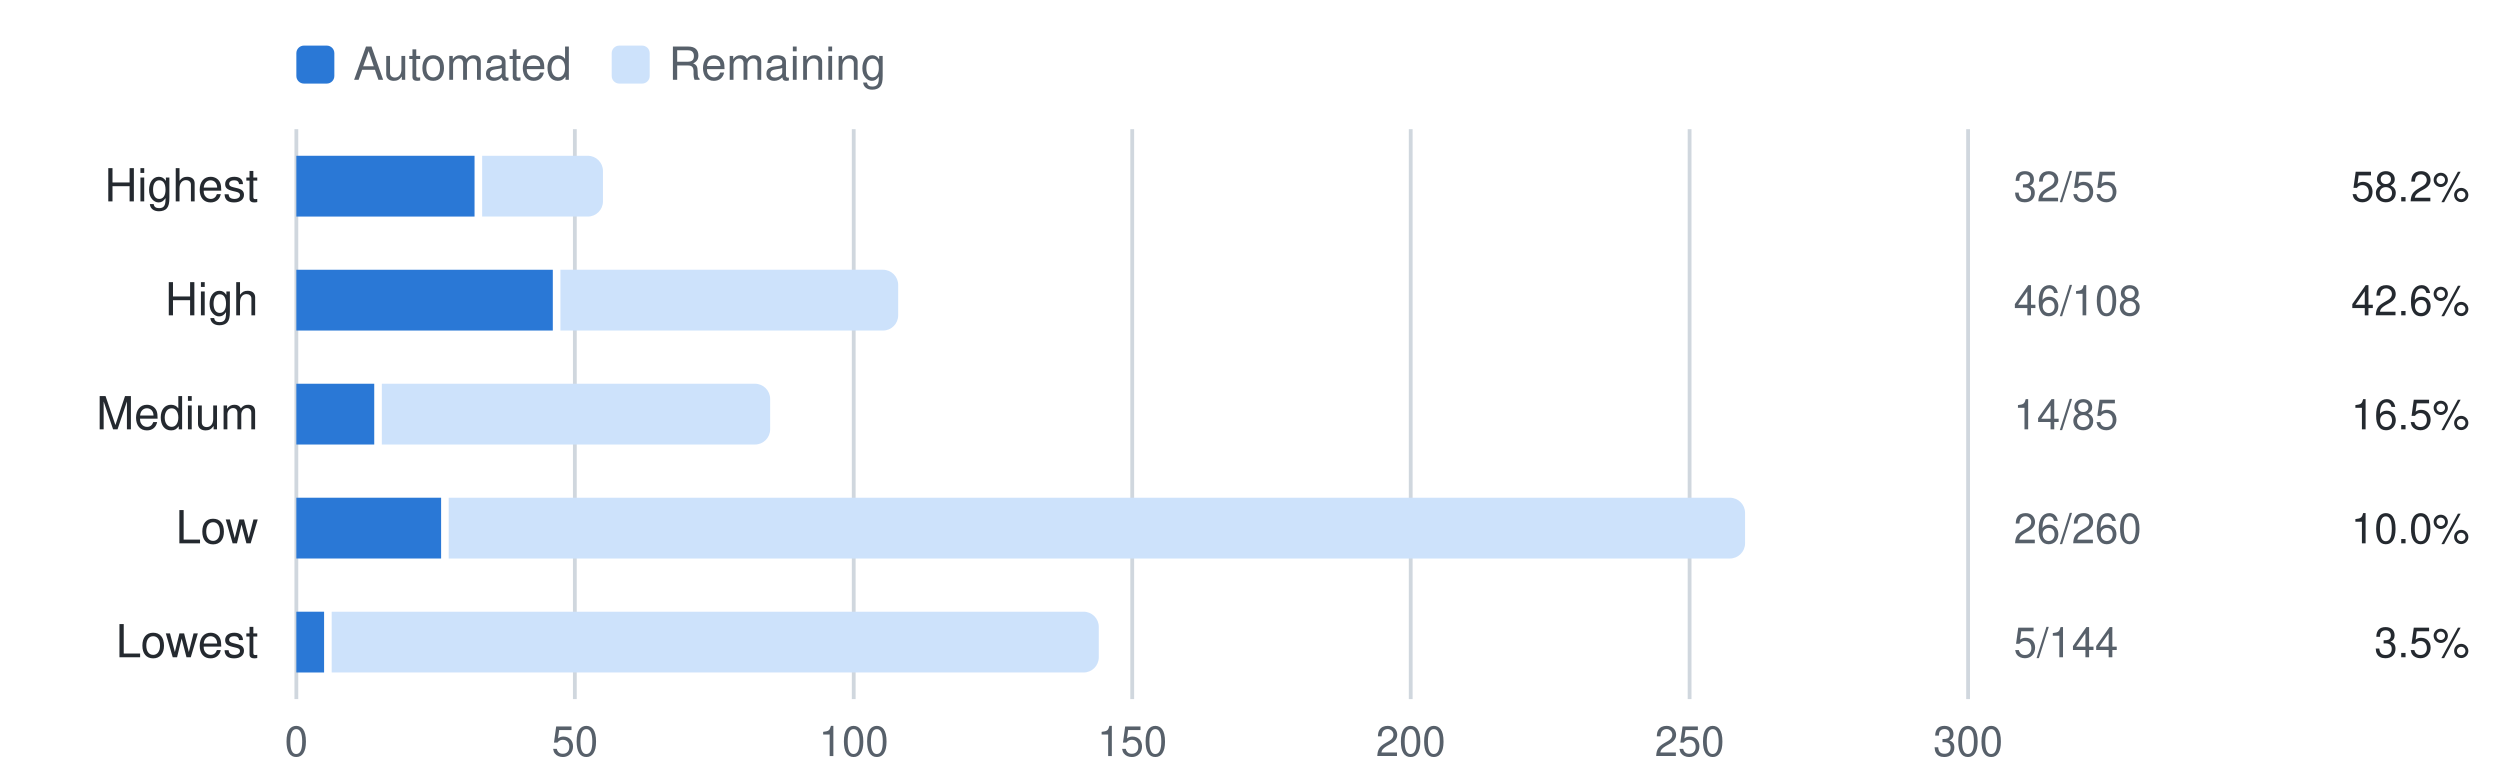
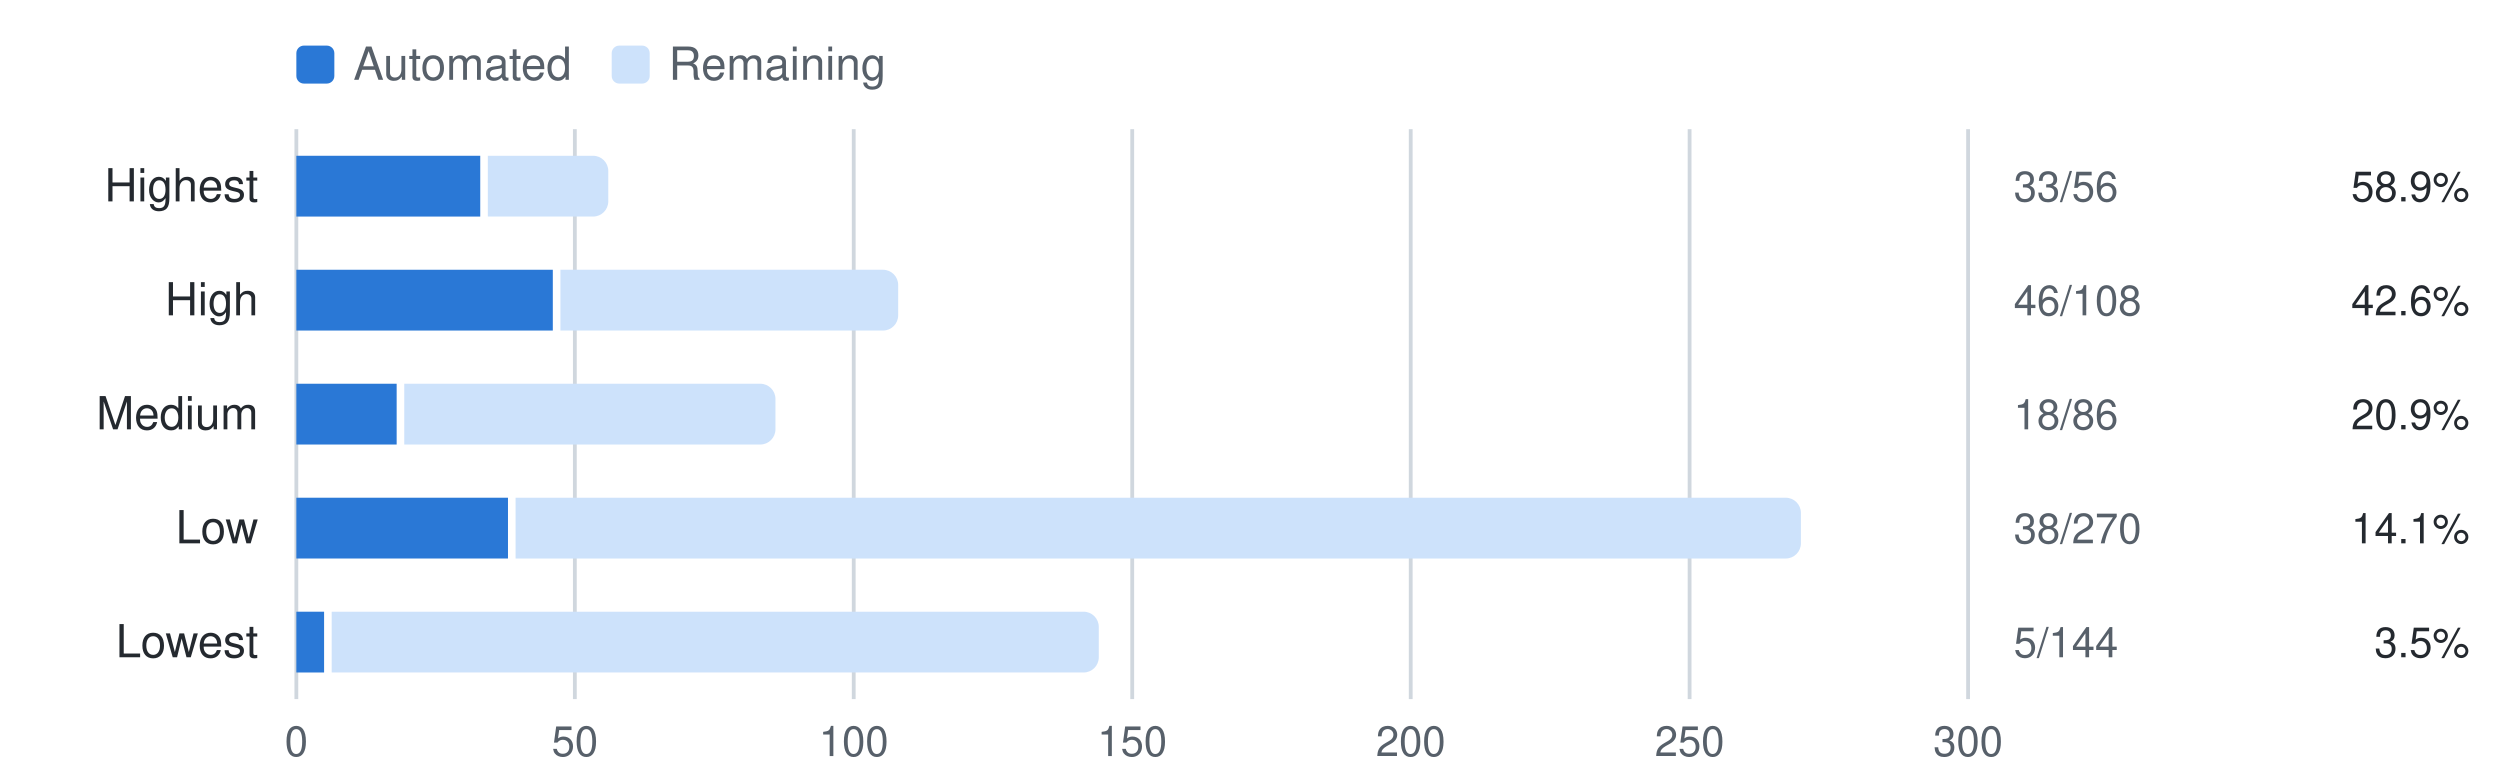
<svg xmlns="http://www.w3.org/2000/svg" width="658" height="206" viewBox="0 0 658 206" role="img" aria-label="Automated versus remaining conda CLI test cases, by priority">
  <g font-family="-apple-system,BlinkMacSystemFont,Segoe UI,Helvetica,Arial,sans-serif" font-size="12">
    <rect x="78" y="12" width="10" height="10" rx="2" fill="#2a78d6" />
    <text x="93" y="21" fill="#57606a">Automated</text>
    <rect x="161" y="12" width="10" height="10" rx="2" fill="#cde2fb" />
    <text x="176" y="21" fill="#57606a">Remaining</text>
    <line x1="78.0" y1="34" x2="78.0" y2="184" stroke="#d0d7de" stroke-width="1" />
    <text x="78.0" y="199" fill="#57606a" font-size="11" text-anchor="middle">0</text>
    <line x1="151.3" y1="34" x2="151.3" y2="184" stroke="#d0d7de" stroke-width="1" />
    <text x="151.3" y="199" fill="#57606a" font-size="11" text-anchor="middle">50</text>
    <line x1="224.7" y1="34" x2="224.7" y2="184" stroke="#d0d7de" stroke-width="1" />
    <text x="224.7" y="199" fill="#57606a" font-size="11" text-anchor="middle">100</text>
    <line x1="298.0" y1="34" x2="298.0" y2="184" stroke="#d0d7de" stroke-width="1" />
    <text x="298.0" y="199" fill="#57606a" font-size="11" text-anchor="middle">150</text>
    <line x1="371.3" y1="34" x2="371.3" y2="184" stroke="#d0d7de" stroke-width="1" />
    <text x="371.3" y="199" fill="#57606a" font-size="11" text-anchor="middle">200</text>
    <line x1="444.7" y1="34" x2="444.7" y2="184" stroke="#d0d7de" stroke-width="1" />
    <text x="444.7" y="199" fill="#57606a" font-size="11" text-anchor="middle">250</text>
    <line x1="518.0" y1="34" x2="518.0" y2="184" stroke="#d0d7de" stroke-width="1" />
    <text x="518.0" y="199" fill="#57606a" font-size="11" text-anchor="middle">300</text>
    <text x="68" y="53.0" fill="#24292f" text-anchor="end">Highest</text>
-     <path d="M78.0,41.0h46.9v16.0h-46.9z" fill="#2a78d6" />
-     <path d="M126.9,41.0H154.7A4,4 0 0 1 158.7,45.0V53.0A4,4 0 0 1 154.7,57.0H126.9z" fill="#cde2fb" />
-     <text x="530" y="53.0" fill="#57606a" font-size="11">32/55</text>
-     <text x="650" y="53.0" fill="#24292f" font-size="11" text-anchor="end">58.2%</text>
+     <path d="M78.0,41.0h48.4v16.0h-48.4z" fill="#2a78d6" />
+     <path d="M128.4,41.0H156.1A4,4 0 0 1 160.1,45.0V53.0A4,4 0 0 1 156.1,57.0H128.4z" fill="#cde2fb" />
+     <text x="530" y="53.0" fill="#57606a" font-size="11">33/56</text>
+     <text x="650" y="53.0" fill="#24292f" font-size="11" text-anchor="end">58.9%</text>
    <text x="68" y="83.0" fill="#24292f" text-anchor="end">High</text>
    <path d="M78.0,71.0h67.5v16.0h-67.5z" fill="#2a78d6" />
    <path d="M147.5,71.0H232.4A4,4 0 0 1 236.4,75.0V83.0A4,4 0 0 1 232.4,87.0H147.5z" fill="#cde2fb" />
    <text x="530" y="83.0" fill="#57606a" font-size="11">46/108</text>
    <text x="650" y="83.0" fill="#24292f" font-size="11" text-anchor="end">42.6%</text>
    <text x="68" y="113.0" fill="#24292f" text-anchor="end">Medium</text>
-     <path d="M78.0,101.0h20.5v16.0h-20.5z" fill="#2a78d6" />
-     <path d="M100.5,101.0H198.7A4,4 0 0 1 202.7,105.0V113.0A4,4 0 0 1 198.7,117.0H100.5z" fill="#cde2fb" />
-     <text x="530" y="113.0" fill="#57606a" font-size="11">14/85</text>
-     <text x="650" y="113.0" fill="#24292f" font-size="11" text-anchor="end">16.5%</text>
+     <path d="M78.0,101.0h26.4v16.0h-26.4z" fill="#2a78d6" />
+     <path d="M106.4,101.0H200.1A4,4 0 0 1 204.1,105.0V113.0A4,4 0 0 1 200.1,117.0H106.4z" fill="#cde2fb" />
+     <text x="530" y="113.0" fill="#57606a" font-size="11">18/86</text>
+     <text x="650" y="113.0" fill="#24292f" font-size="11" text-anchor="end">20.9%</text>
    <text x="68" y="143.0" fill="#24292f" text-anchor="end">Low</text>
-     <path d="M78.0,131.0h38.1v16.0h-38.1z" fill="#2a78d6" />
-     <path d="M118.1,131.0H455.3A4,4 0 0 1 459.3,135.0V143.0A4,4 0 0 1 455.3,147.0H118.1z" fill="#cde2fb" />
-     <text x="530" y="143.0" fill="#57606a" font-size="11">26/260</text>
-     <text x="650" y="143.0" fill="#24292f" font-size="11" text-anchor="end">10.0%</text>
+     <path d="M78.0,131.0h55.7v16.0h-55.7z" fill="#2a78d6" />
+     <path d="M135.7,131.0H470.0A4,4 0 0 1 474.0,135.0V143.0A4,4 0 0 1 470.0,147.0H135.7z" fill="#cde2fb" />
+     <text x="530" y="143.0" fill="#57606a" font-size="11">38/270</text>
+     <text x="650" y="143.0" fill="#24292f" font-size="11" text-anchor="end">14.1%</text>
    <text x="68" y="173.0" fill="#24292f" text-anchor="end">Lowest</text>
    <path d="M78.0,161.0h7.3v16.0h-7.3z" fill="#2a78d6" />
    <path d="M87.3,161.0H285.2A4,4 0 0 1 289.2,165.0V173.0A4,4 0 0 1 285.2,177.0H87.3z" fill="#cde2fb" />
    <text x="530" y="173.0" fill="#57606a" font-size="11">5/144</text>
    <text x="650" y="173.0" fill="#24292f" font-size="11" text-anchor="end">3.5%</text>
  </g>
</svg>
